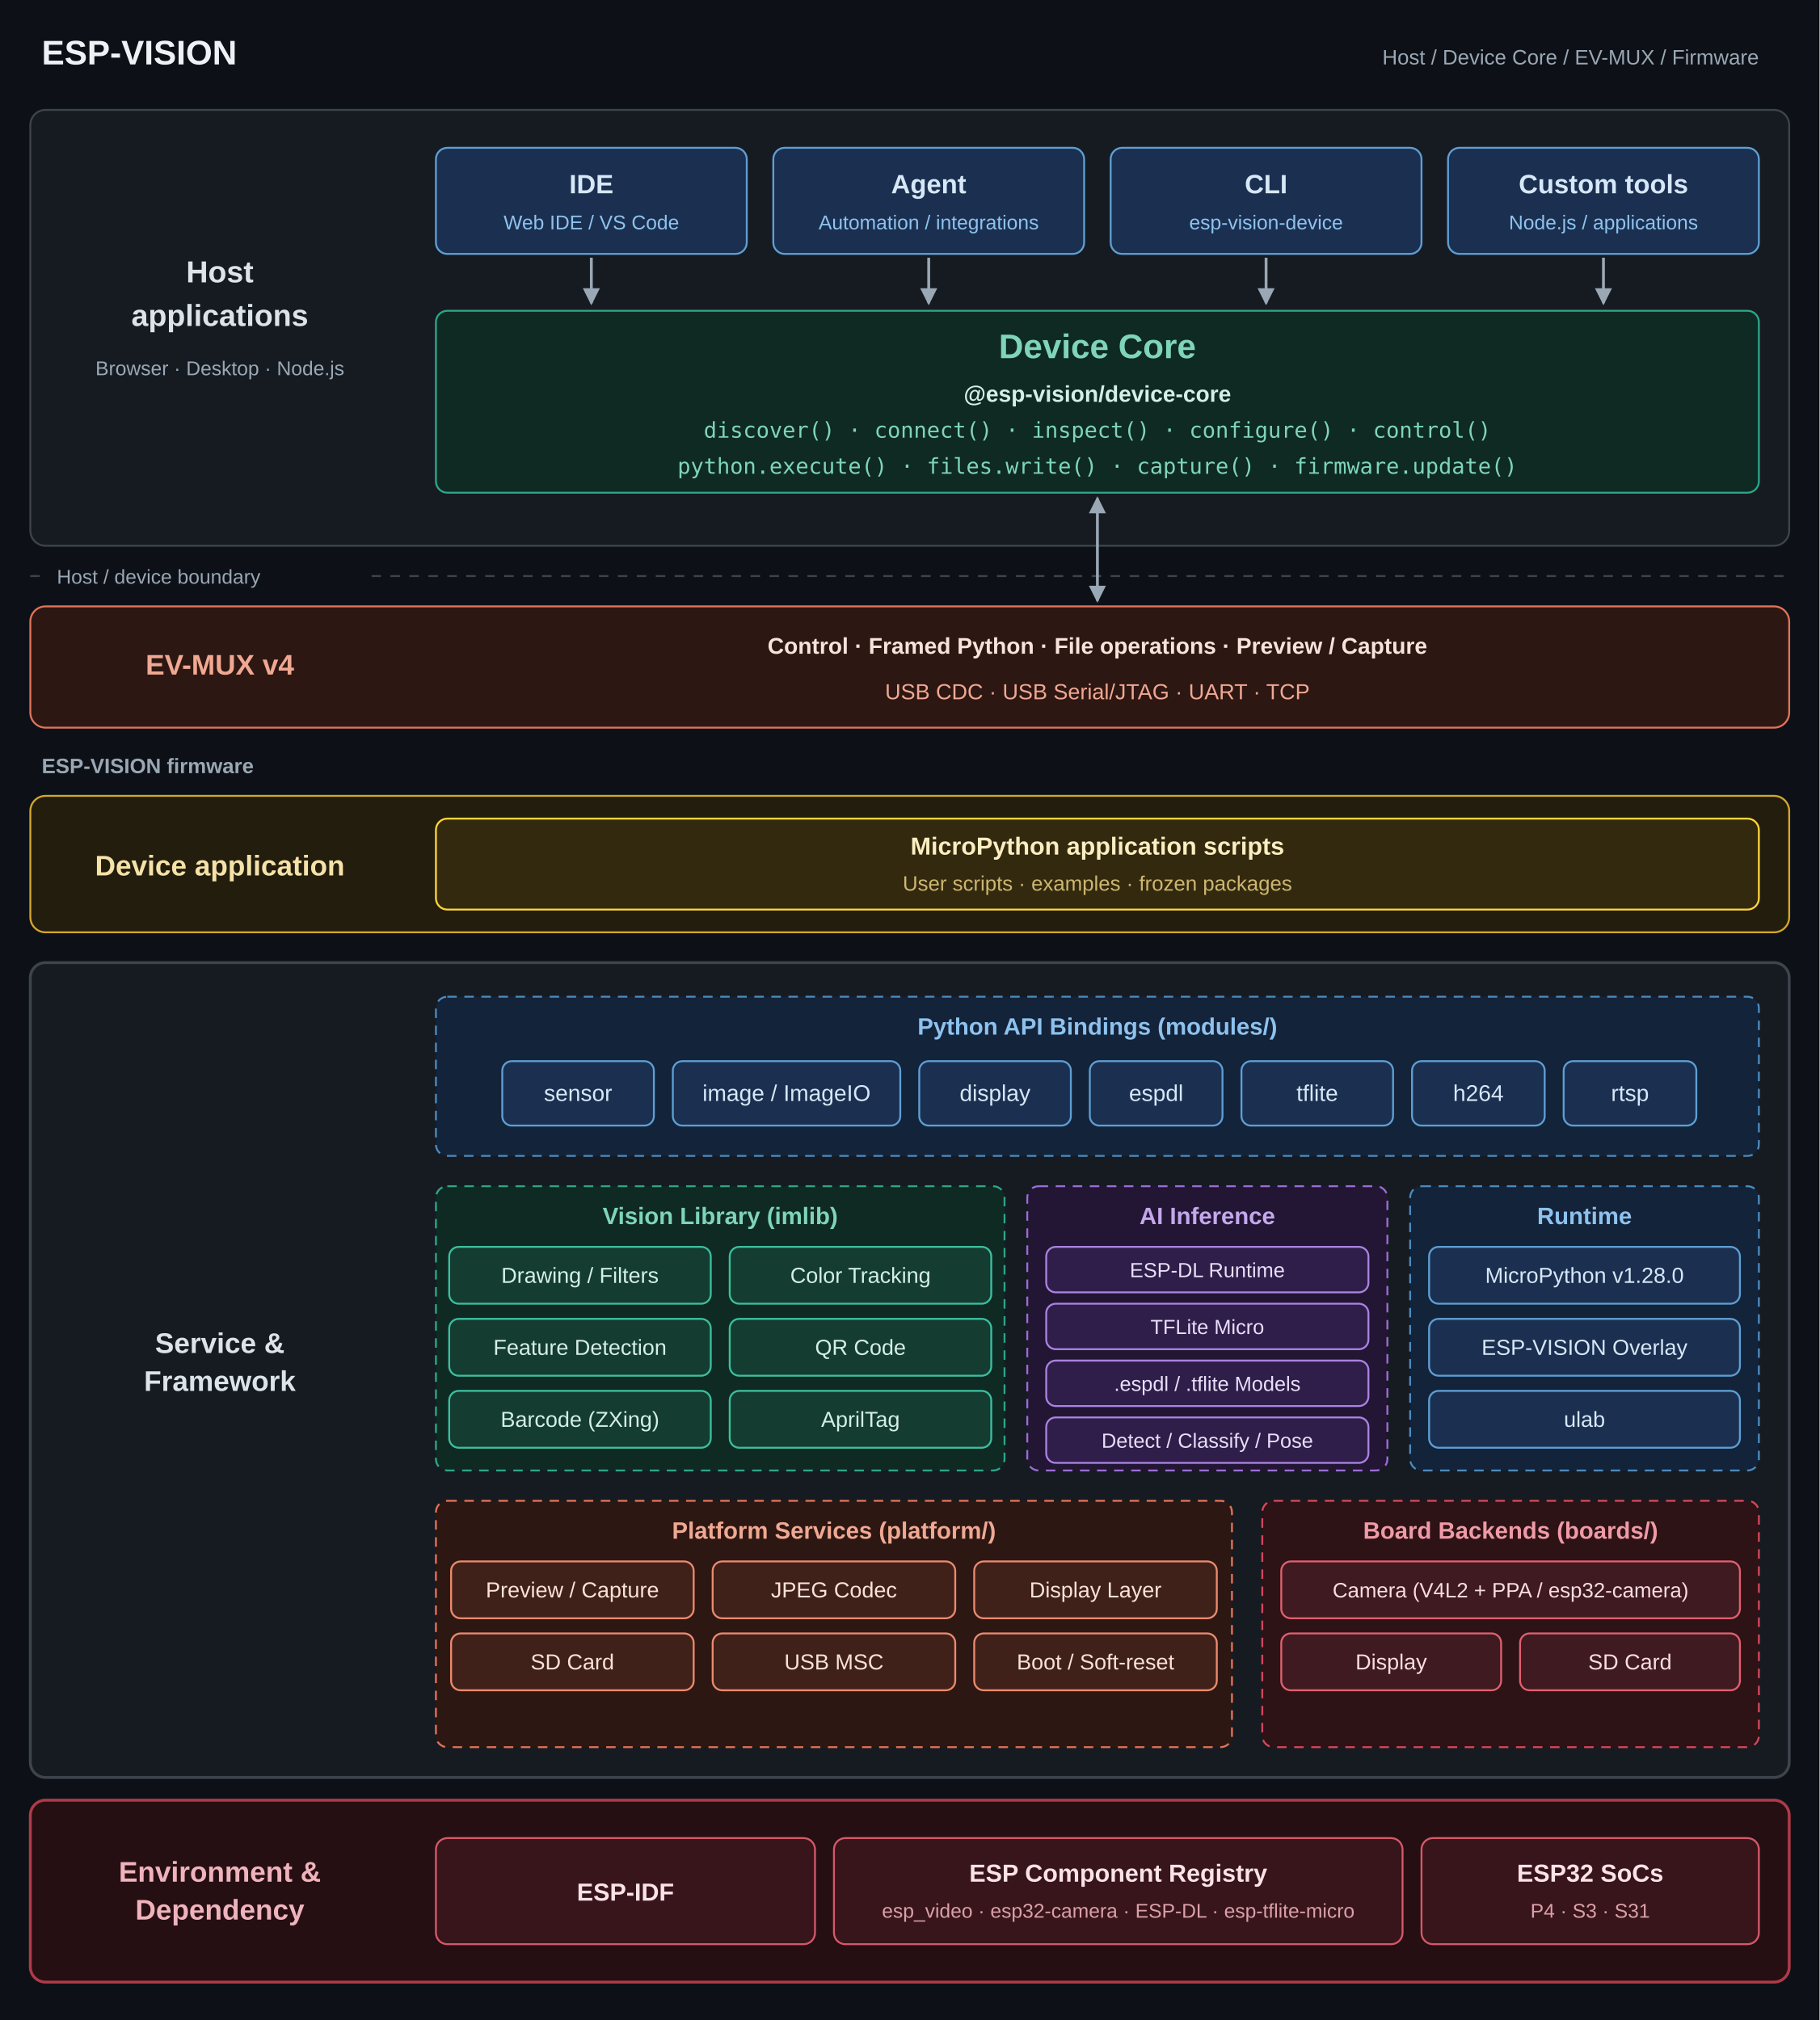
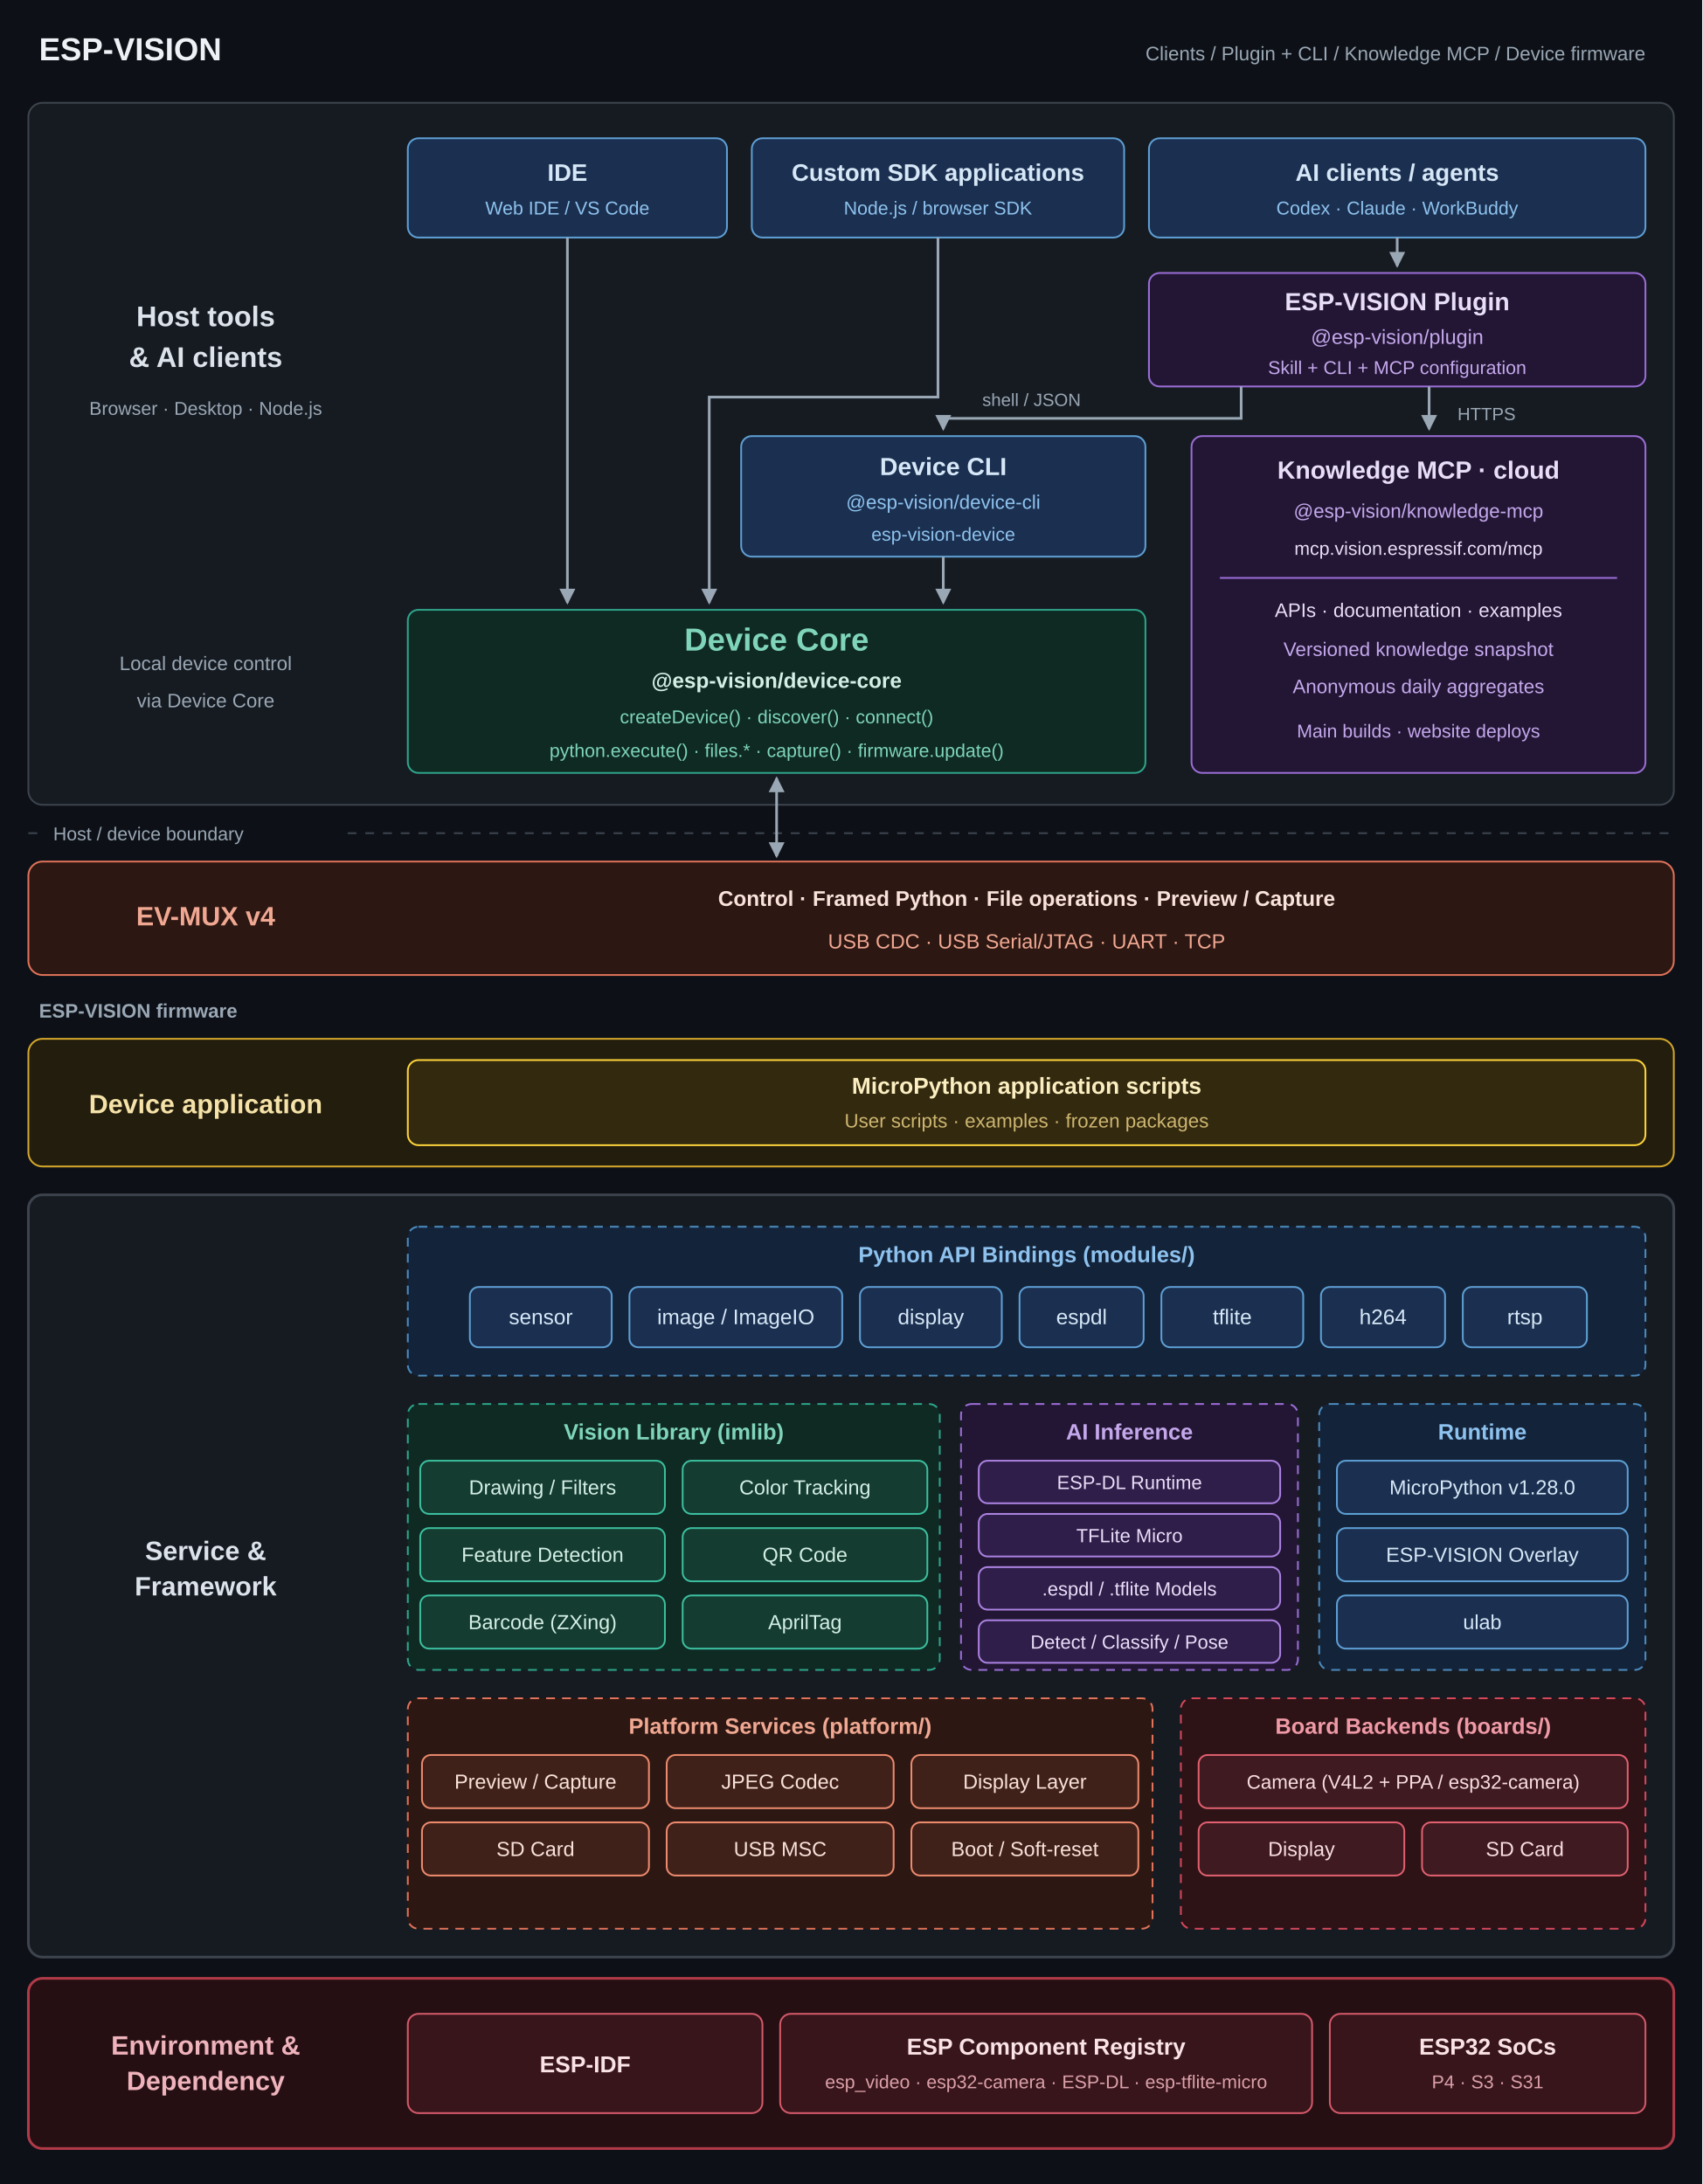
- <svg xmlns="http://www.w3.org/2000/svg" width="960" height="1066" viewBox="0 0 960 1066" font-family="'Segoe UI', 'Helvetica Neue', Arial, sans-serif" role="img" aria-labelledby="architecture-title architecture-description">
+ <svg xmlns="http://www.w3.org/2000/svg" width="960" height="1232" viewBox="0 0 960 1232" font-family="'Segoe UI', 'Helvetica Neue', Arial, sans-serif" role="img" aria-labelledby="architecture-title architecture-description">
  <defs>
    <marker id="arrowhead" viewBox="0 0 8 8" refX="7" refY="4" markerWidth="6" markerHeight="6" orient="auto-start-reverse">
      <path d="M 0 0 L 8 4 L 0 8 Z" fill="#9aa7b4" />
    </marker>
  </defs>
-   <rect x="0" y="0" width="960" height="1066" rx="0" fill="#0d1117" />
+   <rect x="0" y="0" width="960" height="1232" rx="0" fill="#0d1117" stroke="none" />
  <text x="22" y="34" font-size="18" fill="#eef2f6" font-weight="700" text-anchor="start">ESP-VISION</text>
-   <text x="928" y="34" font-size="11" fill="#9aa7b4" font-weight="400" text-anchor="end">Host  /  Device Core  /  EV-MUX  /  Firmware</text>
-   <rect x="16" y="58" width="928" height="230" rx="8" fill="#161b22" stroke="#3d444d" />
-   <text x="116" y="149" font-size="16" fill="#dce3ea" font-weight="700" text-anchor="middle">Host</text>
-   <text x="116" y="172" font-size="16" fill="#dce3ea" font-weight="700" text-anchor="middle">applications</text>
-   <text x="116" y="198" font-size="10.5" fill="#9aa7b4" font-weight="400" text-anchor="middle">Browser · Desktop · Node.js</text>
-   <rect x="230" y="78" width="164" height="56" rx="6" fill="#1b3050" stroke="#5e9fd4" />
-   <text x="312" y="102" font-size="14" fill="#d6e7f7" font-weight="600" text-anchor="middle">IDE</text>
-   <text x="312" y="121" font-size="10.5" fill="#8ec2ee" font-weight="400" text-anchor="middle">Web IDE / VS Code</text>
-   <path d="M 312 136 V 160" fill="none" stroke="#9aa7b4" stroke-width="1.5" marker-end="url(#arrowhead)" />
-   <rect x="408" y="78" width="164" height="56" rx="6" fill="#1b3050" stroke="#5e9fd4" />
-   <text x="490" y="102" font-size="14" fill="#d6e7f7" font-weight="600" text-anchor="middle">Agent</text>
-   <text x="490" y="121" font-size="10.5" fill="#8ec2ee" font-weight="400" text-anchor="middle">Automation / integrations</text>
-   <path d="M 490 136 V 160" fill="none" stroke="#9aa7b4" stroke-width="1.5" marker-end="url(#arrowhead)" />
-   <rect x="586" y="78" width="164" height="56" rx="6" fill="#1b3050" stroke="#5e9fd4" />
-   <text x="668" y="102" font-size="14" fill="#d6e7f7" font-weight="600" text-anchor="middle">CLI</text>
-   <text x="668" y="121" font-size="10.5" fill="#8ec2ee" font-weight="400" text-anchor="middle">esp-vision-device</text>
-   <path d="M 668 136 V 160" fill="none" stroke="#9aa7b4" stroke-width="1.5" marker-end="url(#arrowhead)" />
-   <rect x="764" y="78" width="164" height="56" rx="6" fill="#1b3050" stroke="#5e9fd4" />
-   <text x="846" y="102" font-size="14" fill="#d6e7f7" font-weight="600" text-anchor="middle">Custom tools</text>
-   <text x="846" y="121" font-size="10.5" fill="#8ec2ee" font-weight="400" text-anchor="middle">Node.js / applications</text>
-   <path d="M 846 136 V 160" fill="none" stroke="#9aa7b4" stroke-width="1.5" marker-end="url(#arrowhead)" />
-   <rect x="230" y="164" width="698" height="96" rx="6" fill="#0e2a23" stroke="#2ea58a" />
-   <text x="579" y="189" font-size="18" fill="#7fd4ba" font-weight="700" text-anchor="middle">Device Core</text>
-   <text x="579" y="212" font-size="12" fill="#d4efe5" font-weight="600" text-anchor="middle">@esp-vision/device-core</text>
-   <text x="579" y="231" font-size="11.5" fill="#7fd4ba" font-weight="400" text-anchor="middle" font-family="'Cascadia Code', 'SFMono-Regular', Consolas, monospace">discover() · connect() · inspect() · configure() · control()</text>
-   <text x="579" y="250" font-size="11.5" fill="#7fd4ba" font-weight="400" text-anchor="middle" font-family="'Cascadia Code', 'SFMono-Regular', Consolas, monospace">python.execute() · files.write() · capture() · firmware.update()</text>
-   <path d="M 16 304 H 944" fill="none" stroke="#3d444d" stroke-dasharray="5 5" />
-   <rect x="24" y="294" width="172" height="20" rx="0" fill="#0d1117" />
-   <text x="30" y="308" font-size="10.5" fill="#9aa7b4" font-weight="400" text-anchor="start">Host / device boundary</text>
-   <path d="M 579 263 V 317" fill="none" stroke="#9aa7b4" stroke-width="1.5" marker-end="url(#arrowhead)" marker-start="url(#arrowhead)" />
-   <rect x="16" y="320" width="928" height="64" rx="8" fill="#2d1712" stroke="#e0735a" />
-   <text x="116" y="356" font-size="15" fill="#f0a892" font-weight="700" text-anchor="middle">EV-MUX v4</text>
-   <text x="579" y="345" font-size="12" fill="#f8e2da" font-weight="600" text-anchor="middle">Control · Framed Python · File operations · Preview / Capture</text>
-   <text x="579" y="369" font-size="11.5" fill="#f0a892" font-weight="400" text-anchor="middle">USB CDC  ·  USB Serial/JTAG  ·  UART  ·  TCP</text>
-   <text x="22" y="408" font-size="11" fill="#9aa7b4" font-weight="600" text-anchor="start">ESP-VISION firmware</text>
-   <rect x="16" y="420" width="928" height="72" rx="8" fill="#231d0d" stroke="#d4a72c" />
-   <text x="116" y="462" font-size="15" fill="#f5e2a8" font-weight="700" text-anchor="middle">Device application</text>
-   <rect x="230" y="432" width="698" height="48" rx="6" fill="#33290f" stroke="#ffd43b" />
-   <text x="579" y="451" font-size="13" fill="#fbeec0" font-weight="600" text-anchor="middle">MicroPython application scripts</text>
-   <text x="579" y="470" font-size="11" fill="#cdb670" font-weight="400" text-anchor="middle">User scripts · examples · frozen packages</text>
-   <g transform="translate(0 336)">
+   <text x="928" y="34" font-size="11" fill="#9aa7b4" font-weight="400" text-anchor="end">Clients  /  Plugin + CLI  /  Knowledge MCP  /  Device firmware</text>
+   <rect x="16" y="58" width="928" height="396" rx="8" fill="#161b22" stroke="#3d444d" />
+   <text x="116" y="184" font-size="16" fill="#dce3ea" font-weight="700" text-anchor="middle">Host tools</text>
+   <text x="116" y="207" font-size="16" fill="#dce3ea" font-weight="700" text-anchor="middle">&amp; AI clients</text>
+   <text x="116" y="234" font-size="10.5" fill="#9aa7b4" font-weight="400" text-anchor="middle">Browser · Desktop · Node.js</text>
+   <text x="116" y="378" font-size="11" fill="#9aa7b4" font-weight="400" text-anchor="middle">Local device control</text>
+   <text x="116" y="399" font-size="11" fill="#9aa7b4" font-weight="400" text-anchor="middle">via Device Core</text>
+   <rect x="230" y="78" width="180" height="56" rx="6" fill="#1b3050" stroke="#5e9fd4" />
+   <text x="320.0" y="102" font-size="13.5" fill="#d6e7f7" font-weight="600" text-anchor="middle">IDE</text>
+   <text x="320.0" y="121" font-size="10.5" fill="#8ec2ee" font-weight="400" text-anchor="middle">Web IDE / VS Code</text>
+   <rect x="424" y="78" width="210" height="56" rx="6" fill="#1b3050" stroke="#5e9fd4" />
+   <text x="529.0" y="102" font-size="13.5" fill="#d6e7f7" font-weight="600" text-anchor="middle">Custom SDK applications</text>
+   <text x="529.0" y="121" font-size="10.5" fill="#8ec2ee" font-weight="400" text-anchor="middle">Node.js / browser SDK</text>
+   <rect x="648" y="78" width="280" height="56" rx="6" fill="#1b3050" stroke="#5e9fd4" />
+   <text x="788.0" y="102" font-size="13.5" fill="#d6e7f7" font-weight="600" text-anchor="middle">AI clients / agents</text>
+   <text x="788.0" y="121" font-size="10.5" fill="#8ec2ee" font-weight="400" text-anchor="middle">Codex · Claude · WorkBuddy</text>
+   <path d="M 320 134 V 340" fill="none" stroke="#9aa7b4" stroke-width="1.5" marker-end="url(#arrowhead)" />
+   <path d="M 529 134 V 224 H 400 V 340" fill="none" stroke="#9aa7b4" stroke-width="1.5" marker-end="url(#arrowhead)" />
+   <path d="M 788 134 V 150" fill="none" stroke="#9aa7b4" stroke-width="1.5" marker-end="url(#arrowhead)" />
+   <rect x="648" y="154" width="280" height="64" rx="6" fill="#221634" stroke="#9b6dd6" />
+   <text x="788" y="175" font-size="14" fill="#e9def8" font-weight="600" text-anchor="middle">ESP-VISION Plugin</text>
+   <text x="788" y="194" font-size="11.5" fill="#c5a8ec" font-weight="400" text-anchor="middle">@esp-vision/plugin</text>
+   <text x="788" y="211" font-size="10.5" fill="#c5a8ec" font-weight="400" text-anchor="middle">Skill + CLI + MCP configuration</text>
+   <path d="M 700 218 V 236 H 532 V 242" fill="none" stroke="#9aa7b4" stroke-width="1.5" marker-end="url(#arrowhead)" />
+   <text x="554" y="229" font-size="10" fill="#9aa7b4" font-weight="400" text-anchor="start">shell / JSON</text>
+   <path d="M 806 218 V 242" fill="none" stroke="#9aa7b4" stroke-width="1.5" marker-end="url(#arrowhead)" />
+   <text x="822" y="237" font-size="10" fill="#9aa7b4" font-weight="400" text-anchor="start">HTTPS</text>
+   <rect x="418" y="246" width="228" height="68" rx="6" fill="#1b3050" stroke="#5e9fd4" />
+   <text x="532" y="268" font-size="14" fill="#d6e7f7" font-weight="600" text-anchor="middle">Device CLI</text>
+   <text x="532" y="287" font-size="11" fill="#8ec2ee" font-weight="400" text-anchor="middle">@esp-vision/device-cli</text>
+   <text x="532" y="305" font-size="10.5" fill="#8ec2ee" font-weight="400" text-anchor="middle">esp-vision-device</text>
+   <path d="M 532 314 V 340" fill="none" stroke="#9aa7b4" stroke-width="1.5" marker-end="url(#arrowhead)" />
+   <rect x="230" y="344" width="416" height="92" rx="6" fill="#0e2a23" stroke="#2ea58a" />
+   <text x="438" y="367" font-size="18" fill="#7fd4ba" font-weight="700" text-anchor="middle">Device Core</text>
+   <text x="438" y="388" font-size="12" fill="#d4efe5" font-weight="600" text-anchor="middle">@esp-vision/device-core</text>
+   <text x="438" y="408" font-size="10.5" fill="#7fd4ba" font-weight="400" text-anchor="middle">createDevice() · discover() · connect()</text>
+   <text x="438" y="427" font-size="10.5" fill="#7fd4ba" font-weight="400" text-anchor="middle">python.execute() · files.* · capture() · firmware.update()</text>
+   <rect x="672" y="246" width="256" height="190" rx="6" fill="#221634" stroke="#9b6dd6" />
+   <text x="800" y="270" font-size="14" fill="#e9def8" font-weight="600" text-anchor="middle">Knowledge MCP · cloud</text>
+   <text x="800" y="292" font-size="11" fill="#c5a8ec" font-weight="400" text-anchor="middle">@esp-vision/knowledge-mcp</text>
+   <text x="800" y="313" font-size="10.5" fill="#e9def8" font-weight="400" text-anchor="middle">mcp.vision.espressif.com/mcp</text>
+   <path d="M 688 326 H 912" stroke="#9b6dd6" fill="none" />
+   <text x="800" y="348" font-size="11" fill="#e9def8" font-weight="400" text-anchor="middle">APIs · documentation · examples</text>
+   <text x="800" y="370" font-size="11" fill="#c5a8ec" font-weight="400" text-anchor="middle">Versioned knowledge snapshot</text>
+   <text x="800" y="391" font-size="11" fill="#c5a8ec" font-weight="400" text-anchor="middle">Anonymous daily aggregates</text>
+   <text x="800" y="416" font-size="10.5" fill="#c5a8ec" font-weight="400" text-anchor="middle">Main builds · website deploys</text>
+   <path d="M 16 470 H 944" fill="none" stroke="#3d444d" stroke-dasharray="5 5" />
+   <rect x="24" y="460" width="172" height="20" rx="0" fill="#0d1117" stroke="none" />
+   <text x="30" y="474" font-size="10.5" fill="#9aa7b4" font-weight="400" text-anchor="start">Host / device boundary</text>
+   <path d="M 438 439 V 483" fill="none" stroke="#9aa7b4" stroke-width="1.5" marker-end="url(#arrowhead)" marker-start="url(#arrowhead)" />
+   <rect x="16" y="486" width="928" height="64" rx="8" fill="#2d1712" stroke="#e0735a" />
+   <text x="116" y="522" font-size="15" fill="#f0a892" font-weight="700" text-anchor="middle">EV-MUX v4</text>
+   <text x="579" y="511" font-size="12" fill="#f8e2da" font-weight="600" text-anchor="middle">Control · Framed Python · File operations · Preview / Capture</text>
+   <text x="579" y="535" font-size="11.5" fill="#f0a892" font-weight="400" text-anchor="middle">USB CDC  ·  USB Serial/JTAG  ·  UART  ·  TCP</text>
+   <text x="22" y="574" font-size="11" fill="#9aa7b4" font-weight="600" text-anchor="start">ESP-VISION firmware</text>
+   <rect x="16" y="586" width="928" height="72" rx="8" fill="#231d0d" stroke="#d4a72c" />
+   <text x="116" y="628" font-size="15" fill="#f5e2a8" font-weight="700" text-anchor="middle">Device application</text>
+   <rect x="230" y="598" width="698" height="48" rx="6" fill="#33290f" stroke="#ffd43b" />
+   <text x="579" y="617" font-size="13" fill="#fbeec0" font-weight="600" text-anchor="middle">MicroPython application scripts</text>
+   <text x="579" y="636" font-size="11" fill="#cdb670" font-weight="400" text-anchor="middle">User scripts · examples · frozen packages</text>
+   <g transform="translate(0 502)">
    <rect x="16" y="172" width="928" height="430" rx="8" fill="#161b22" stroke="#3d444d" stroke-width="1.5" />
    <text x="116" y="378" font-size="15" font-weight="700" fill="#dce3ea" text-anchor="middle">Service &amp;</text>
    <text x="116" y="398" font-size="15" font-weight="700" fill="#dce3ea" text-anchor="middle">Framework</text>
    <g>
      <rect x="230" y="190" width="698" height="84" rx="6" fill="#13233a" stroke="#4b8bbe" stroke-dasharray="5 4" />
      <text x="579" y="210" font-size="12.5" font-weight="600" fill="#8ec2ee" text-anchor="middle">Python API Bindings (modules/)</text>
      <g font-size="12" fill="#d6e7f7" text-anchor="middle">
        <rect x="265" y="224" width="80" height="34" rx="5" fill="#1b3050" stroke="#5e9fd4" />
        <text x="305" y="245">sensor</text>
        <rect x="355" y="224" width="120" height="34" rx="5" fill="#1b3050" stroke="#5e9fd4" />
        <text x="415" y="245">image / ImageIO</text>
        <rect x="485" y="224" width="80" height="34" rx="5" fill="#1b3050" stroke="#5e9fd4" />
        <text x="525" y="245">display</text>
        <rect x="575" y="224" width="70" height="34" rx="5" fill="#1b3050" stroke="#5e9fd4" />
        <text x="610" y="245">espdl</text>
        <rect x="655" y="224" width="80" height="34" rx="5" fill="#1b3050" stroke="#5e9fd4" />
        <text x="695" y="245">tflite</text>
        <rect x="745" y="224" width="70" height="34" rx="5" fill="#1b3050" stroke="#5e9fd4" />
        <text x="780" y="245">h264</text>
        <rect x="825" y="224" width="70" height="34" rx="5" fill="#1b3050" stroke="#5e9fd4" />
        <text x="860" y="245">rtsp</text>
      </g>
    </g>
    <g>
      <rect x="230" y="290" width="300" height="150" rx="6" fill="#0e2a23" stroke="#2ea58a" stroke-dasharray="5 4" />
      <text x="380" y="310" font-size="12.5" font-weight="600" fill="#7fd4ba" text-anchor="middle">Vision Library (imlib)</text>
      <g font-size="11.5" fill="#d4efe5" text-anchor="middle">
        <rect x="237" y="322" width="138" height="30" rx="5" fill="#143c31" stroke="#3cbf9f" />
        <text x="306" y="341">Drawing / Filters</text>
        <rect x="385" y="322" width="138" height="30" rx="5" fill="#143c31" stroke="#3cbf9f" />
        <text x="454" y="341">Color Tracking</text>
        <rect x="237" y="360" width="138" height="30" rx="5" fill="#143c31" stroke="#3cbf9f" />
        <text x="306" y="379">Feature Detection</text>
        <rect x="385" y="360" width="138" height="30" rx="5" fill="#143c31" stroke="#3cbf9f" />
        <text x="454" y="379">QR Code</text>
        <rect x="237" y="398" width="138" height="30" rx="5" fill="#143c31" stroke="#3cbf9f" />
        <text x="306" y="417">Barcode (ZXing)</text>
        <rect x="385" y="398" width="138" height="30" rx="5" fill="#143c31" stroke="#3cbf9f" />
        <text x="454" y="417">AprilTag</text>
      </g>
    </g>
    <g>
      <rect x="542" y="290" width="190" height="150" rx="6" fill="#221634" stroke="#9b6dd6" stroke-dasharray="5 4" />
      <text x="637" y="310" font-size="12.5" font-weight="600" fill="#c5a8ec" text-anchor="middle">AI Inference</text>
      <g font-size="10.8" fill="#e9def8" text-anchor="middle">
        <rect x="552" y="322" width="170" height="24" rx="5" fill="#2f1e4a" stroke="#ab82e0" />
        <text x="637" y="338">ESP-DL Runtime</text>
        <rect x="552" y="352" width="170" height="24" rx="5" fill="#2f1e4a" stroke="#ab82e0" />
        <text x="637" y="368">TFLite Micro</text>
        <rect x="552" y="382" width="170" height="24" rx="5" fill="#2f1e4a" stroke="#ab82e0" />
        <text x="637" y="398">.espdl / .tflite Models</text>
        <rect x="552" y="412" width="170" height="24" rx="5" fill="#2f1e4a" stroke="#ab82e0" />
        <text x="637" y="428">Detect / Classify / Pose</text>
      </g>
    </g>
    <g>
      <rect x="744" y="290" width="184" height="150" rx="6" fill="#13233a" stroke="#4b8bbe" stroke-dasharray="5 4" />
      <text x="836" y="310" font-size="12.5" font-weight="600" fill="#8ec2ee" text-anchor="middle">Runtime</text>
      <g font-size="11.5" fill="#d6e7f7" text-anchor="middle">
        <rect x="754" y="322" width="164" height="30" rx="5" fill="#1b3050" stroke="#5e9fd4" />
        <text x="836" y="341">MicroPython v1.28.0</text>
        <rect x="754" y="360" width="164" height="30" rx="5" fill="#1b3050" stroke="#5e9fd4" />
        <text x="836" y="379">ESP-VISION Overlay</text>
        <rect x="754" y="398" width="164" height="30" rx="5" fill="#1b3050" stroke="#5e9fd4" />
        <text x="836" y="417">ulab</text>
      </g>
    </g>
    <g>
      <rect x="230" y="456" width="420" height="130" rx="6" fill="#2d1712" stroke="#e0735a" stroke-dasharray="5 4" />
      <text x="440" y="476" font-size="12.5" font-weight="600" fill="#f0a892" text-anchor="middle">Platform Services (platform/)</text>
      <g font-size="11.5" fill="#f8e2da" text-anchor="middle">
        <rect x="238" y="488" width="128" height="30" rx="5" fill="#40211a" stroke="#ec8a6e" />
        <text x="302" y="507">Preview / Capture</text>
        <rect x="376" y="488" width="128" height="30" rx="5" fill="#40211a" stroke="#ec8a6e" />
        <text x="440" y="507">JPEG Codec</text>
        <rect x="514" y="488" width="128" height="30" rx="5" fill="#40211a" stroke="#ec8a6e" />
        <text x="578" y="507">Display Layer</text>
        <rect x="238" y="526" width="128" height="30" rx="5" fill="#40211a" stroke="#ec8a6e" />
        <text x="302" y="545">SD Card</text>
        <rect x="376" y="526" width="128" height="30" rx="5" fill="#40211a" stroke="#ec8a6e" />
        <text x="440" y="545">USB MSC</text>
        <rect x="514" y="526" width="128" height="30" rx="5" fill="#40211a" stroke="#ec8a6e" />
        <text x="578" y="545">Boot / Soft-reset</text>
      </g>
    </g>
    <g>
      <rect x="666" y="456" width="262" height="130" rx="6" fill="#2d1216" stroke="#d4485a" stroke-dasharray="5 4" />
      <text x="797" y="476" font-size="12.5" font-weight="600" fill="#ef9aa6" text-anchor="middle">Board Backends (boards/)</text>
      <g font-size="11.5" fill="#f8dde1" text-anchor="middle">
        <rect x="676" y="488" width="242" height="30" rx="5" fill="#3f1a20" stroke="#e0606f" />
        <text x="797" y="507" font-size="11">Camera (V4L2 + PPA / esp32-camera)</text>
        <rect x="676" y="526" width="116" height="30" rx="5" fill="#3f1a20" stroke="#e0606f" />
        <text x="734" y="545">Display</text>
        <rect x="802" y="526" width="116" height="30" rx="5" fill="#3f1a20" stroke="#e0606f" />
        <text x="860" y="545">SD Card</text>
      </g>
    </g>
  </g>
-   <g transform="translate(0 336)">
+   <g transform="translate(0 502)">
    <rect x="16" y="614" width="928" height="96" rx="8" fill="#260f13" stroke="#b03a48" stroke-width="1.5" />
    <text x="116" y="657" font-size="15" font-weight="700" fill="#efb3bc" text-anchor="middle">Environment &amp;</text>
    <text x="116" y="677" font-size="15" font-weight="700" fill="#efb3bc" text-anchor="middle">Dependency</text>
    <rect x="230" y="634" width="200" height="56" rx="6" fill="#38151b" stroke="#d4596a" />
    <text x="330" y="667" font-size="13" font-weight="600" fill="#fae3e7" text-anchor="middle">ESP-IDF</text>
    <rect x="440" y="634" width="300" height="56" rx="6" fill="#38151b" stroke="#d4596a" />
    <text x="590" y="657" font-size="13" font-weight="600" fill="#fae3e7" text-anchor="middle">ESP Component Registry</text>
    <text x="590" y="676" font-size="10.5" fill="#dba0a9" text-anchor="middle">esp_video · esp32-camera · ESP-DL · esp-tflite-micro</text>
    <rect x="750" y="634" width="178" height="56" rx="6" fill="#38151b" stroke="#d4596a" />
    <text x="839" y="657" font-size="13" font-weight="600" fill="#fae3e7" text-anchor="middle">ESP32 SoCs</text>
    <text x="839" y="676" font-size="10.5" fill="#dba0a9" text-anchor="middle">P4 · S3 · S31</text>
  </g>
</svg>
